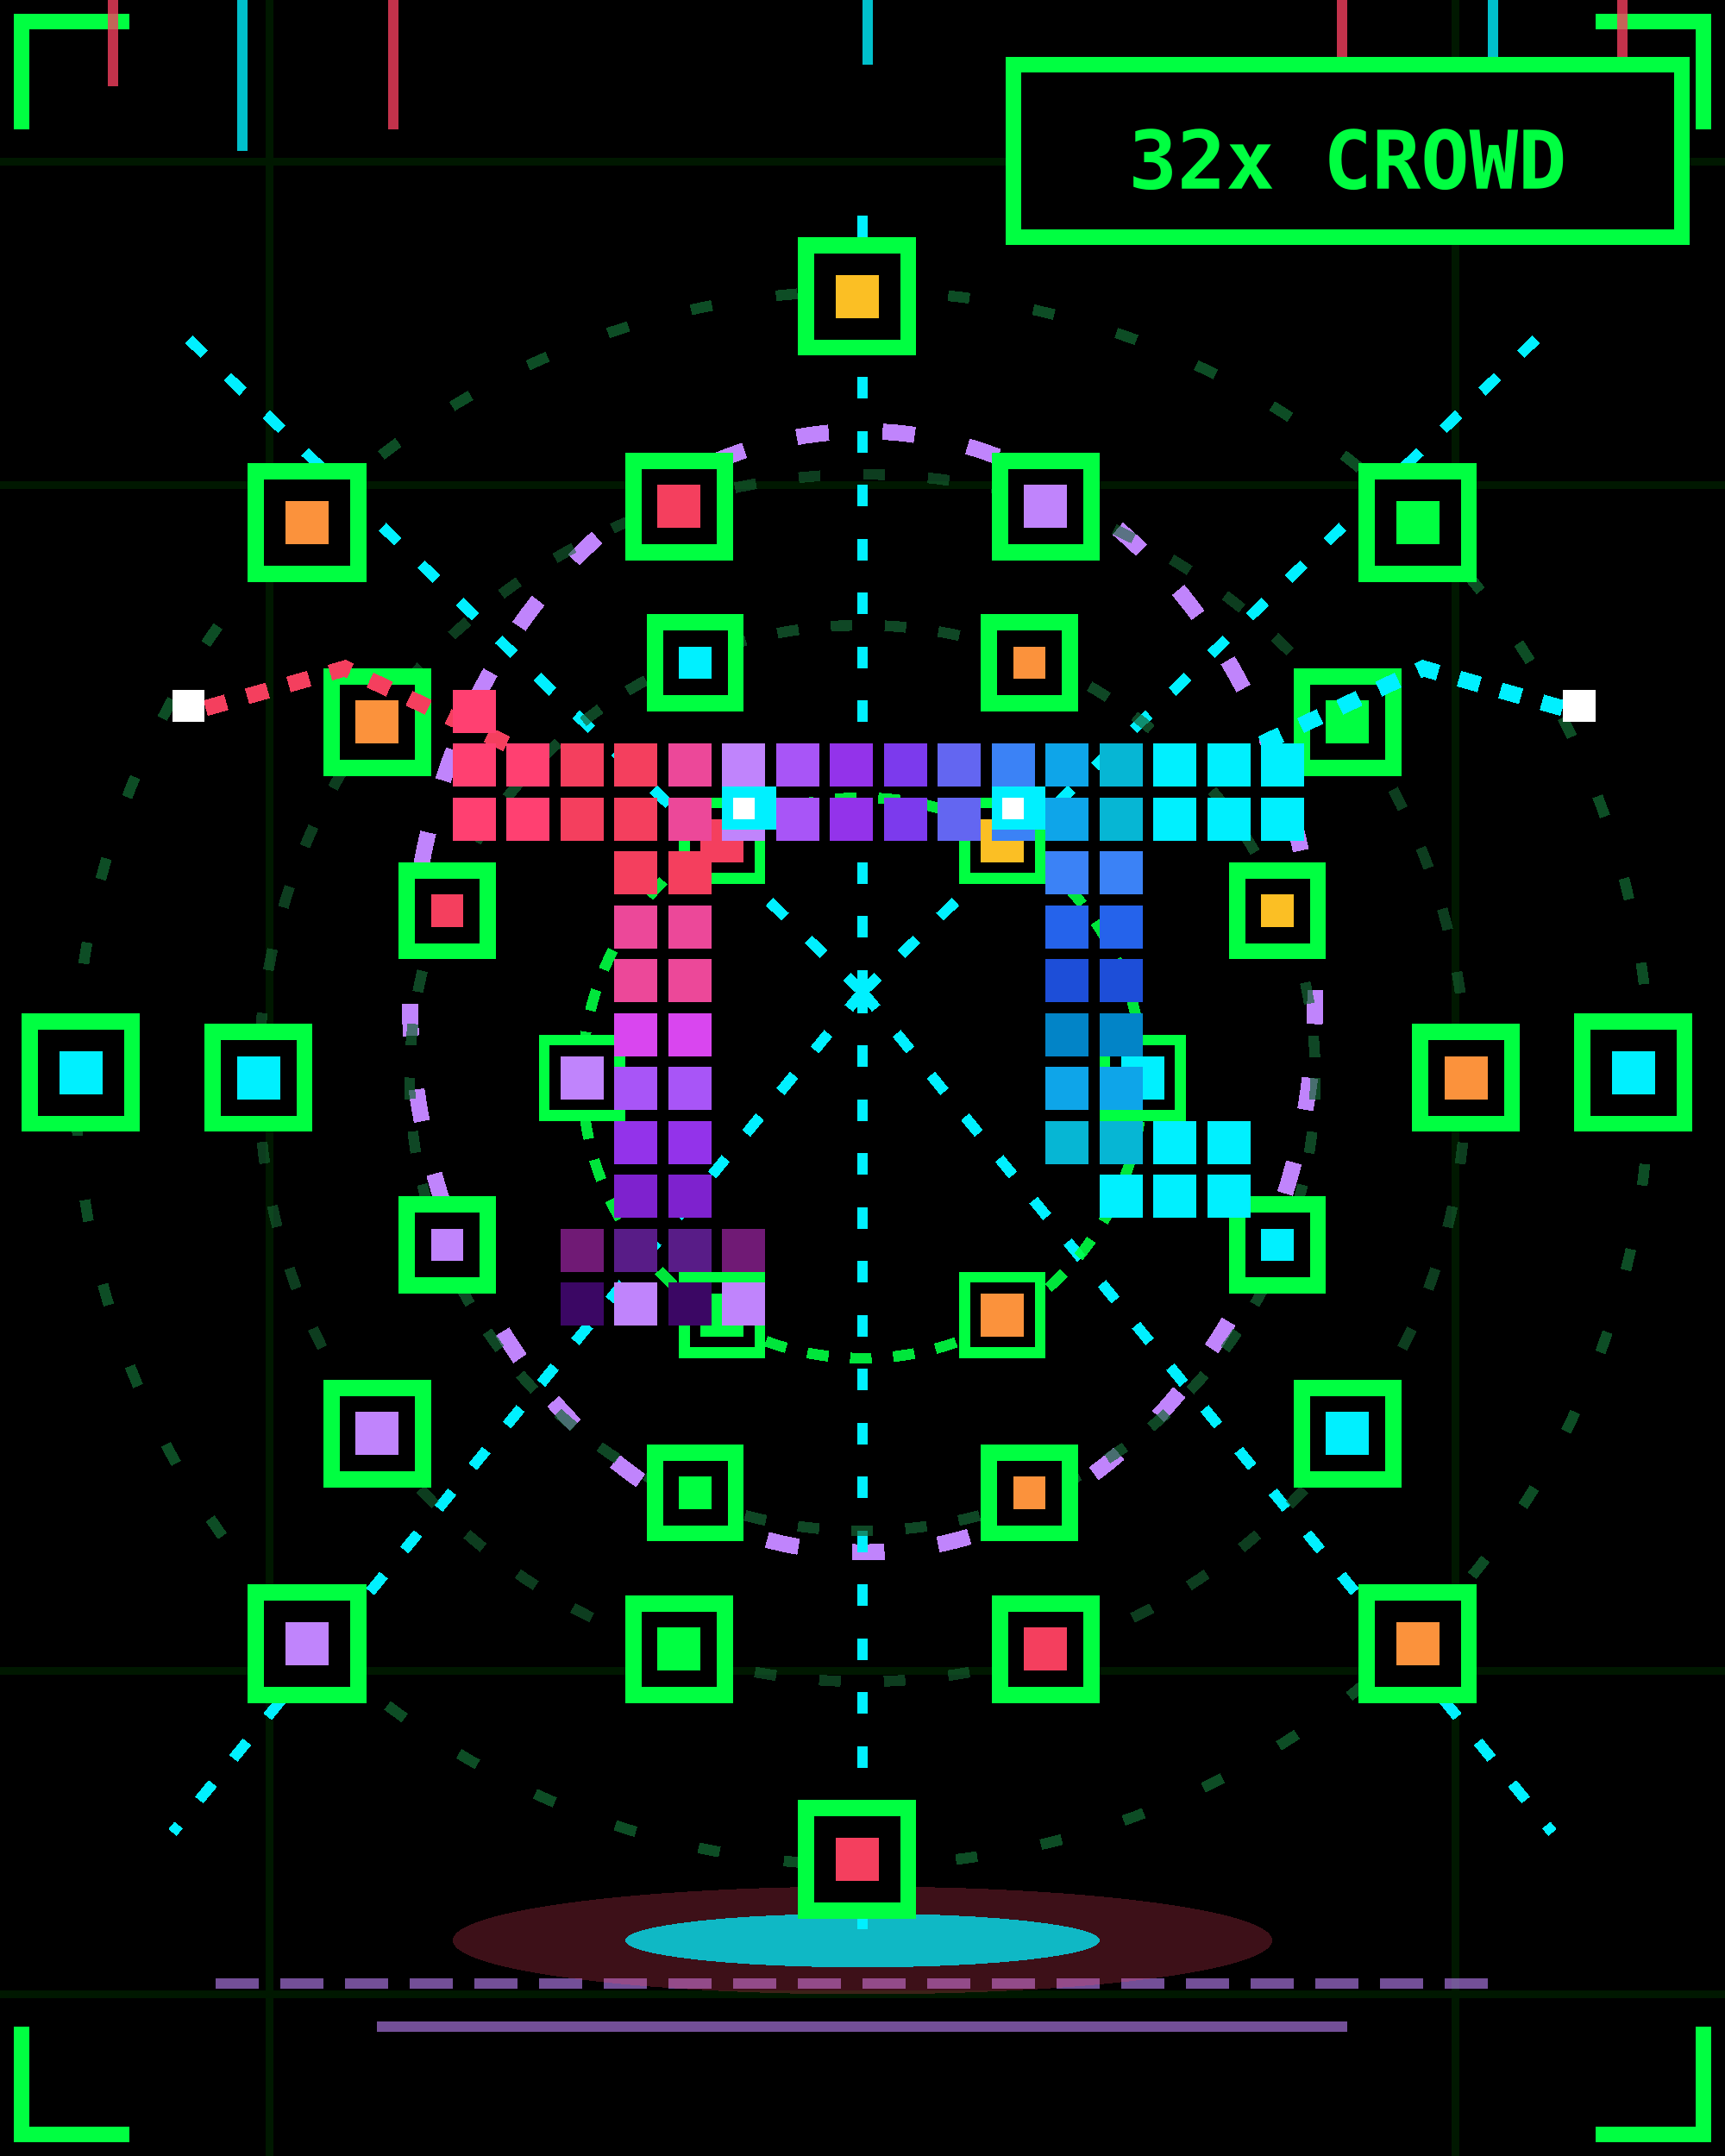
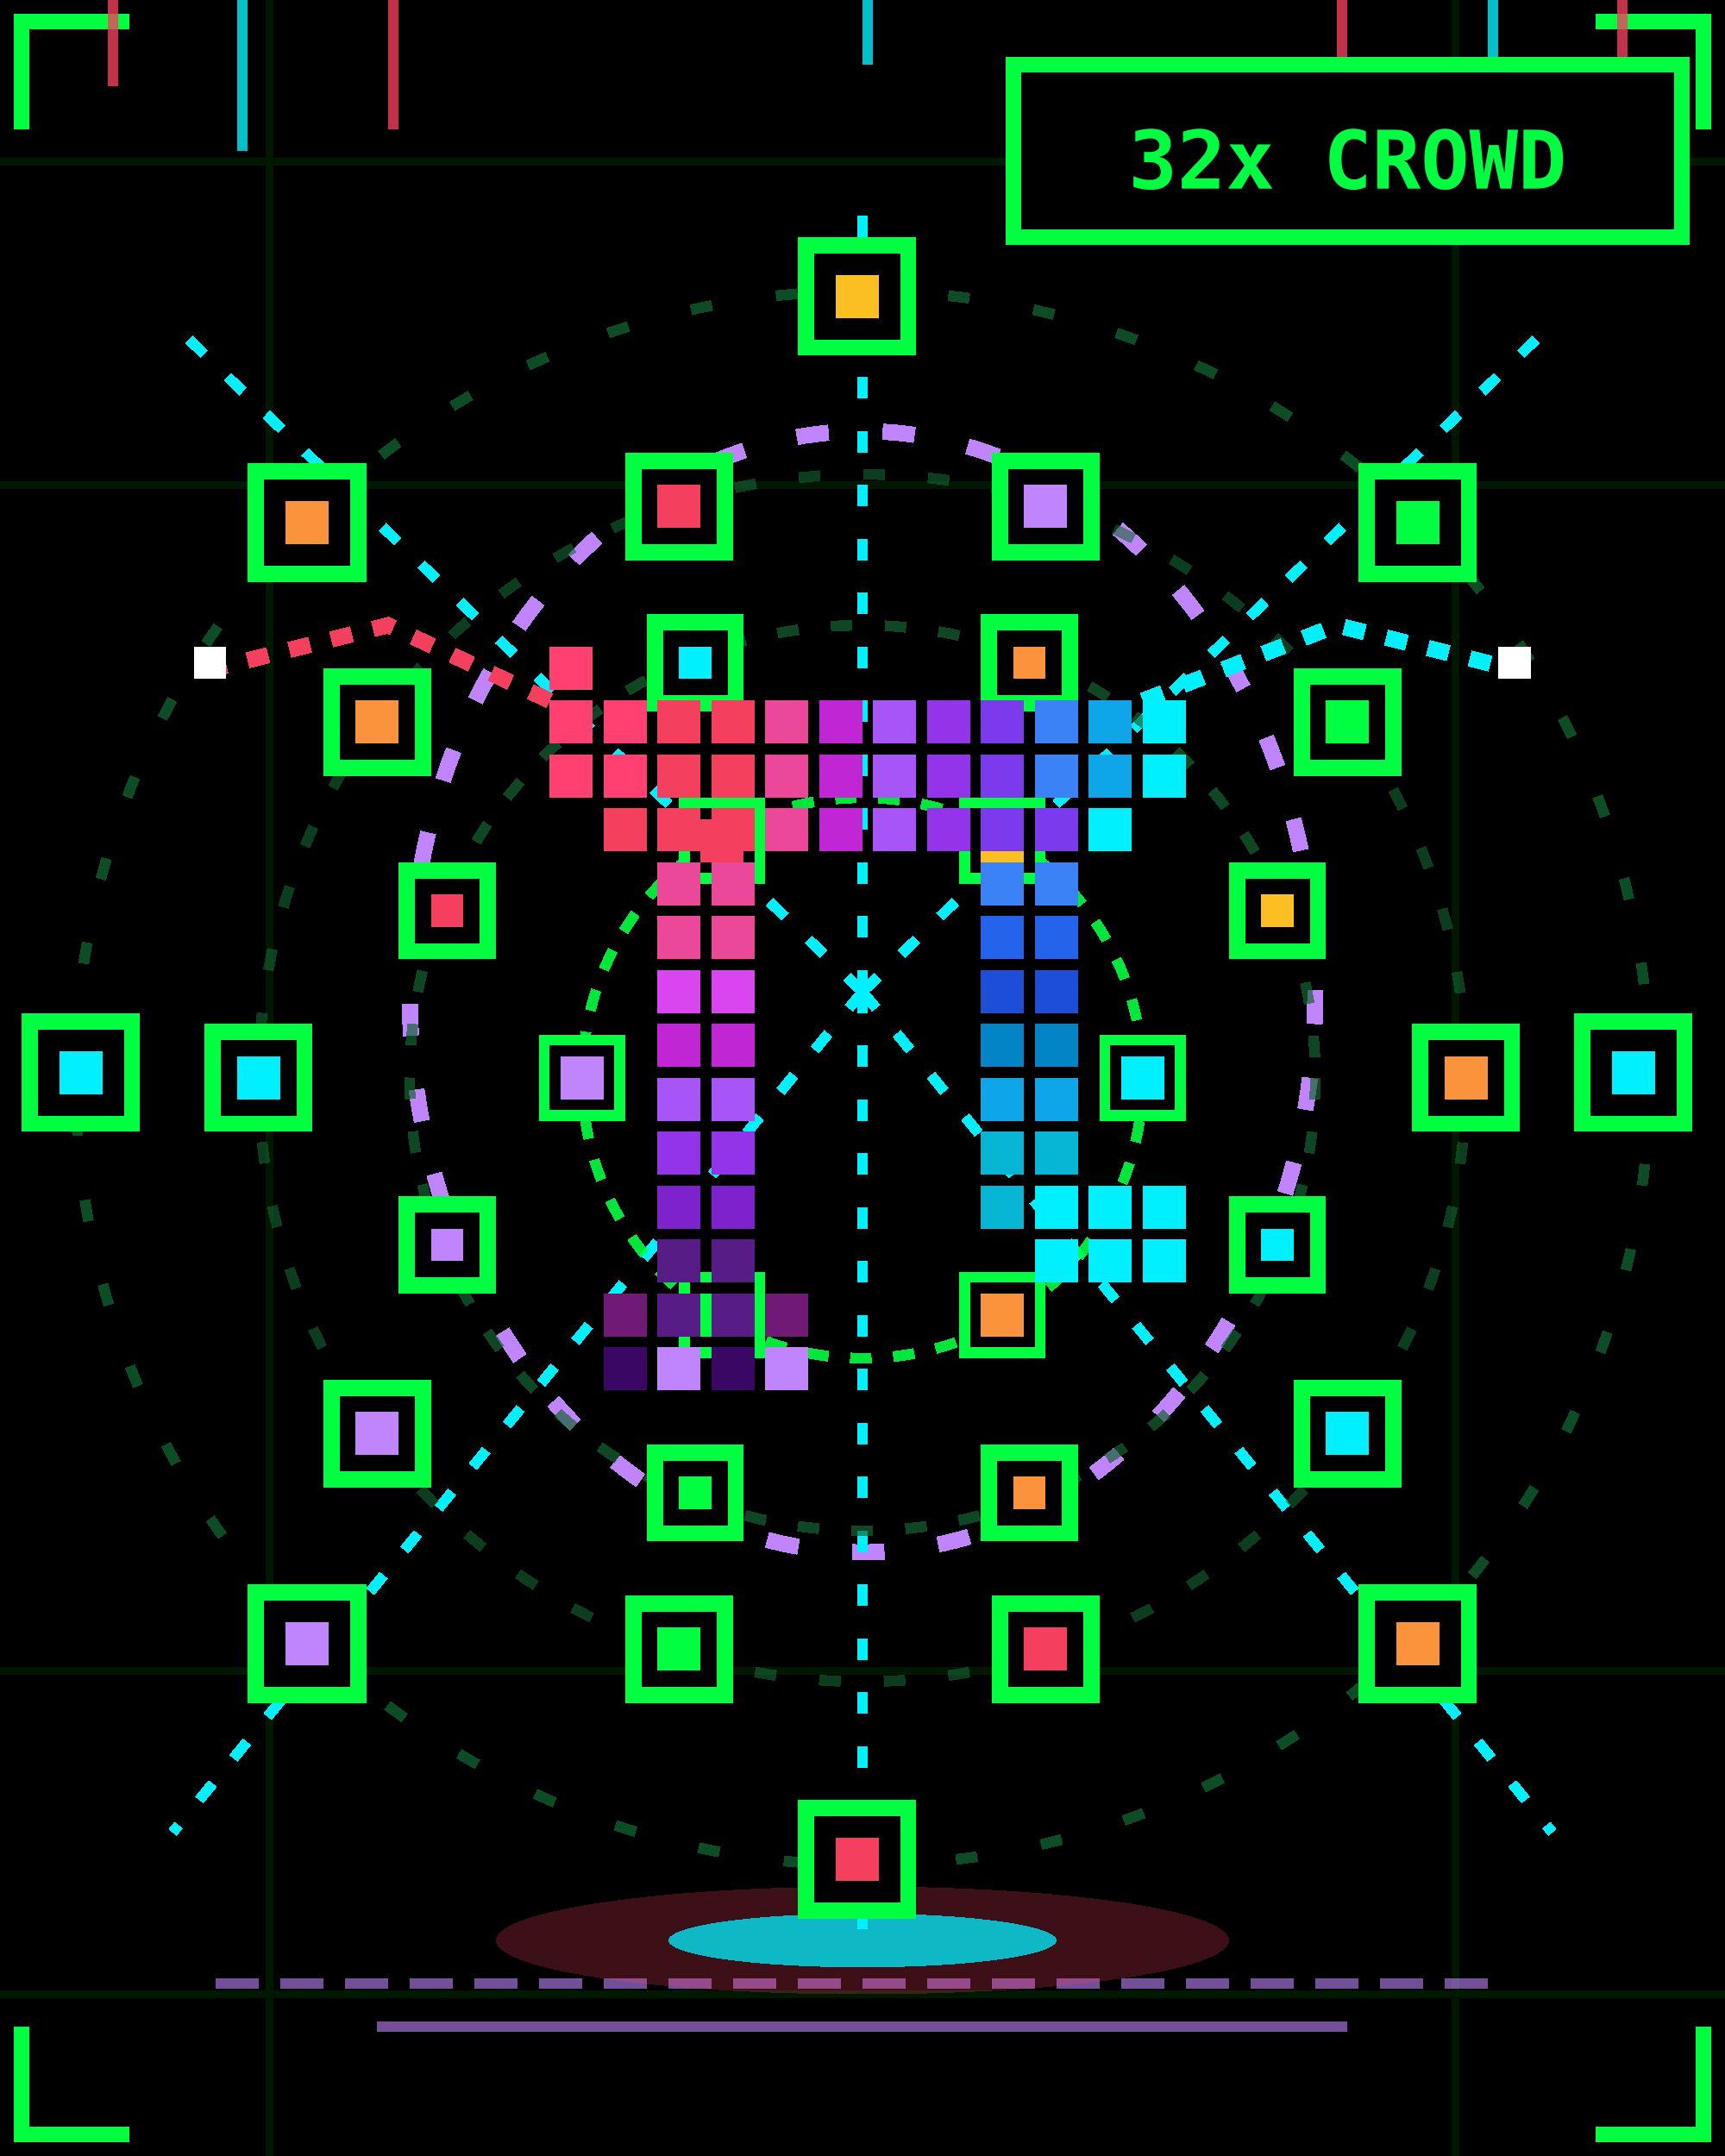
<svg xmlns="http://www.w3.org/2000/svg" viewBox="0 0 160 200" width="100%" height="100%" preserveAspectRatio="none" shape-rendering="crispEdges">
  <defs>
    <pattern id="piHalftone" x="0" y="0" width="4" height="4" patternUnits="userSpaceOnUse">
      <rect width="4" height="4" fill="#180b2c" />
      <rect x="0" y="0" width="2" height="2" fill="#c084fc" />
      <rect x="2" y="2" width="2" height="2" fill="#c084fc" />
    </pattern>
  </defs>
  <style>
    @keyframes vortexRing1 { 0% { transform: rotate(0deg); } 100% { transform: rotate(360deg); } }
    @keyframes vortexRing2 { 0% { transform: rotate(360deg); } 100% { transform: rotate(0deg); } }
    @keyframes vortexRing3 { 0% { transform: rotate(0deg); } 100% { transform: rotate(360deg); } }
    @keyframes vortexRing4 { 0% { transform: rotate(360deg); } 100% { transform: rotate(0deg); } }
    @keyframes levitateCenter { 0%, 100% { transform: translateY(0px); } 50% { transform: translateY(-4px); } }
    @keyframes psychicWaveWide { 0% { transform: scale(0.3); opacity: 0.9; } 50% { opacity: 0.4; } 100% { transform: scale(1.5); opacity: 0; } }
    @keyframes lightningFlicker { 0%, 100% { opacity: 0.15; } 50% { opacity: 1; } }
    @keyframes rainFall1 { 0% { transform: translateY(-10px); opacity: 0; } 30% { opacity: 0.9; } 80% { opacity: 0.9; } 100% { transform: translateY(205px); opacity: 0; } }
    @keyframes rainFall2 { 0% { transform: translateY(-10px); opacity: 0; } 30% { opacity: 0.9; } 80% { opacity: 0.9; } 100% { transform: translateY(205px); opacity: 0; } }

    .ring-1 { animation: vortexRing1 6s steps(8) infinite; transform-origin: 80px 100px; }
    .ring-2 { animation: vortexRing2 10s steps(10) infinite; transform-origin: 80px 100px; }
    .ring-3 { animation: vortexRing3 14s steps(12) infinite; transform-origin: 80px 100px; }
    .ring-4 { animation: vortexRing4 18s steps(16) infinite; transform-origin: 80px 100px; }
    .pip-commander { animation: levitateCenter 1.6s steps(2) infinite; transform-origin: 80px 100px; }
    .psychic-ring-1 { animation: psychicWaveWide 1.8s steps(4) infinite; transform-origin: 80px 92px; }
    .psychic-ring-2 { animation: psychicWaveWide 1.8s steps(4) infinite 0.9s; transform-origin: 80px 92px; }
    .lightning-arc { animation: lightningFlicker 0.4s steps(2) infinite; }
    .rain-stream-1 { animation: rainFall1 2.2s steps(8) infinite; }
    .rain-stream-2 { animation: rainFall2 2.8s steps(8) infinite 1s; }
  </style>
  <rect width="160" height="200" fill="#000000" />
  <g stroke="#003b00" stroke-width="0.75" opacity="0.4">
    <line x1="0" y1="15" x2="160" y2="15" />
    <line x1="0" y1="45" x2="160" y2="45" />
    <line x1="0" y1="155" x2="160" y2="155" />
    <line x1="0" y1="185" x2="160" y2="185" />
    <line x1="25" y1="0" x2="25" y2="200" />
    <line x1="135" y1="0" x2="135" y2="200" />
  </g>
  <g stroke="#00ff41" stroke-width="1.5" fill="none">
    <path d="M2,12 L2,2 L12,2" />
    <path d="M158,12 L158,2 L148,2" />
    <path d="M2,188 L2,198 L12,198" />
    <path d="M158,188 L158,198 L148,198" />
  </g>
  <g class="rain-stream-1" fill="#f43f5e" opacity="0.8">
    <rect x="10" y="0" width="1" height="8" />
    <rect x="36" y="0" width="1" height="12" />
    <rect x="124" y="0" width="1" height="10" />
    <rect x="150" y="0" width="1" height="8" />
  </g>
  <g class="rain-stream-2" fill="#00f0ff" opacity="0.8">
    <rect x="22" y="0" width="1" height="14" />
    <rect x="80" y="0" width="1" height="6" />
    <rect x="138" y="0" width="1" height="14" />
  </g>
  <g fill="none" stroke="#c084fc" stroke-width="1.5" stroke-dasharray="3,5">
    <ellipse cx="80" cy="92" rx="42" ry="52" class="psychic-ring-1" />
    <ellipse cx="80" cy="92" rx="42" ry="52" class="psychic-ring-2" />
  </g>
  <g opacity="0.6" stroke="#c084fc" stroke-width="1">
    <line x1="20" y1="184" x2="140" y2="184" stroke-dasharray="4,2" />
    <line x1="35" y1="188" x2="125" y2="188" />
  </g>
-   <ellipse cx="80" cy="180" rx="38" ry="5" fill="#f43f5e" opacity="0.25" />
-   <ellipse cx="80" cy="180" rx="22" ry="2.5" fill="#00f0ff" opacity="0.75" />
+   <ellipse cx="80" cy="180" rx="34" ry="5" fill="#f43f5e" opacity="0.25" />
+   <ellipse cx="80" cy="180" rx="18" ry="2.5" fill="#00f0ff" opacity="0.75" />
  <g class="lightning-arc" stroke="#00f0ff" stroke-width="1" stroke-dasharray="2,3" fill="none">
    <line x1="80" y1="92" x2="16" y2="30" />
    <line x1="80" y1="92" x2="144" y2="30" />
    <line x1="80" y1="92" x2="16" y2="170" />
    <line x1="80" y1="92" x2="144" y2="170" />
    <line x1="80" y1="92" x2="80" y2="20" />
    <line x1="80" y1="92" x2="80" y2="180" />
  </g>
  <g class="ring-4">
    <circle cx="80" cy="100" r="73" fill="none" stroke="#15803d" stroke-width="1" stroke-dasharray="2,6" opacity="0.6" />
    <g transform="translate(146, 94)">
      <rect width="11" height="11" fill="#00ff41" />
      <rect x="1.5" y="1.5" width="8" height="8" fill="#000" />
      <rect x="3.5" y="3.5" width="4" height="4" fill="#00f0ff" />
    </g>
    <g transform="translate(126, 147)">
      <rect width="11" height="11" fill="#00ff41" />
      <rect x="1.5" y="1.5" width="8" height="8" fill="#000" />
      <rect x="3.5" y="3.5" width="4" height="4" fill="#fb923c" />
    </g>
    <g transform="translate(74, 167)">
      <rect width="11" height="11" fill="#00ff41" />
      <rect x="1.5" y="1.5" width="8" height="8" fill="#000" />
      <rect x="3.5" y="3.5" width="4" height="4" fill="#f43f5e" />
    </g>
    <g transform="translate(23, 147)">
      <rect width="11" height="11" fill="#00ff41" />
      <rect x="1.5" y="1.5" width="8" height="8" fill="#000" />
      <rect x="3.5" y="3.5" width="4" height="4" fill="#c084fc" />
    </g>
    <g transform="translate(2, 94)">
      <rect width="11" height="11" fill="#00ff41" />
      <rect x="1.5" y="1.5" width="8" height="8" fill="#000" />
      <rect x="3.5" y="3.5" width="4" height="4" fill="#00f0ff" />
    </g>
    <g transform="translate(23, 43)">
      <rect width="11" height="11" fill="#00ff41" />
      <rect x="1.5" y="1.5" width="8" height="8" fill="#000" />
      <rect x="3.5" y="3.5" width="4" height="4" fill="#fb923c" />
    </g>
    <g transform="translate(74, 22)">
      <rect width="11" height="11" fill="#00ff41" />
      <rect x="1.5" y="1.5" width="8" height="8" fill="#000" />
      <rect x="3.5" y="3.5" width="4" height="4" fill="#fbbf24" />
    </g>
    <g transform="translate(126, 43)">
      <rect width="11" height="11" fill="#00ff41" />
      <rect x="1.5" y="1.5" width="8" height="8" fill="#000" />
      <rect x="3.5" y="3.5" width="4" height="4" fill="#00ff41" />
    </g>
  </g>
  <g class="ring-3">
    <circle cx="80" cy="100" r="56" fill="none" stroke="#166534" stroke-width="1" stroke-dasharray="2,4" opacity="0.6" />
    <g transform="translate(131, 95)">
      <rect width="10" height="10" fill="#00ff41" />
      <rect x="1.5" y="1.5" width="7" height="7" fill="#000" />
      <rect x="3" y="3" width="4" height="4" fill="#fb923c" />
    </g>
    <g transform="translate(120, 128)">
      <rect width="10" height="10" fill="#00ff41" />
      <rect x="1.5" y="1.5" width="7" height="7" fill="#000" />
      <rect x="3" y="3" width="4" height="4" fill="#00f0ff" />
    </g>
    <g transform="translate(92, 148)">
      <rect width="10" height="10" fill="#00ff41" />
      <rect x="1.5" y="1.5" width="7" height="7" fill="#000" />
      <rect x="3" y="3" width="4" height="4" fill="#f43f5e" />
    </g>
    <g transform="translate(58, 148)">
      <rect width="10" height="10" fill="#00ff41" />
      <rect x="1.5" y="1.5" width="7" height="7" fill="#000" />
      <rect x="3" y="3" width="4" height="4" fill="#00ff41" />
    </g>
    <g transform="translate(30, 128)">
      <rect width="10" height="10" fill="#00ff41" />
      <rect x="1.5" y="1.5" width="7" height="7" fill="#000" />
      <rect x="3" y="3" width="4" height="4" fill="#c084fc" />
    </g>
    <g transform="translate(19, 95)">
      <rect width="10" height="10" fill="#00ff41" />
      <rect x="1.5" y="1.5" width="7" height="7" fill="#000" />
      <rect x="3" y="3" width="4" height="4" fill="#00f0ff" />
    </g>
    <g transform="translate(30, 62)">
      <rect width="10" height="10" fill="#00ff41" />
      <rect x="1.5" y="1.5" width="7" height="7" fill="#000" />
      <rect x="3" y="3" width="4" height="4" fill="#fb923c" />
    </g>
    <g transform="translate(58, 42)">
      <rect width="10" height="10" fill="#00ff41" />
      <rect x="1.5" y="1.5" width="7" height="7" fill="#000" />
      <rect x="3" y="3" width="4" height="4" fill="#f43f5e" />
    </g>
    <g transform="translate(92, 42)">
      <rect width="10" height="10" fill="#00ff41" />
      <rect x="1.5" y="1.5" width="7" height="7" fill="#000" />
      <rect x="3" y="3" width="4" height="4" fill="#c084fc" />
    </g>
    <g transform="translate(120, 62)">
      <rect width="10" height="10" fill="#00ff41" />
      <rect x="1.5" y="1.5" width="7" height="7" fill="#000" />
      <rect x="3" y="3" width="4" height="4" fill="#00ff41" />
    </g>
  </g>
  <g class="ring-2">
    <circle cx="80" cy="100" r="42" fill="none" stroke="#166534" stroke-width="1" stroke-dasharray="2,3" opacity="0.7" />
    <g transform="translate(114, 111)">
      <rect width="9" height="9" fill="#00ff41" />
      <rect x="1.5" y="1.5" width="6" height="6" fill="#000" />
      <rect x="3" y="3" width="3" height="3" fill="#00f0ff" />
    </g>
    <g transform="translate(91, 134)">
      <rect width="9" height="9" fill="#00ff41" />
      <rect x="1.5" y="1.5" width="6" height="6" fill="#000" />
      <rect x="3" y="3" width="3" height="3" fill="#fb923c" />
    </g>
    <g transform="translate(60, 134)">
      <rect width="9" height="9" fill="#00ff41" />
      <rect x="1.5" y="1.5" width="6" height="6" fill="#000" />
      <rect x="3" y="3" width="3" height="3" fill="#00ff41" />
    </g>
    <g transform="translate(37, 111)">
      <rect width="9" height="9" fill="#00ff41" />
      <rect x="1.5" y="1.5" width="6" height="6" fill="#000" />
      <rect x="3" y="3" width="3" height="3" fill="#c084fc" />
    </g>
    <g transform="translate(37, 80)">
      <rect width="9" height="9" fill="#00ff41" />
      <rect x="1.5" y="1.5" width="6" height="6" fill="#000" />
      <rect x="3" y="3" width="3" height="3" fill="#f43f5e" />
    </g>
    <g transform="translate(60, 57)">
      <rect width="9" height="9" fill="#00ff41" />
      <rect x="1.5" y="1.5" width="6" height="6" fill="#000" />
      <rect x="3" y="3" width="3" height="3" fill="#00f0ff" />
    </g>
    <g transform="translate(91, 57)">
      <rect width="9" height="9" fill="#00ff41" />
      <rect x="1.5" y="1.5" width="6" height="6" fill="#000" />
      <rect x="3" y="3" width="3" height="3" fill="#fb923c" />
    </g>
    <g transform="translate(114, 80)">
      <rect width="9" height="9" fill="#00ff41" />
      <rect x="1.5" y="1.5" width="6" height="6" fill="#000" />
      <rect x="3" y="3" width="3" height="3" fill="#fbbf24" />
    </g>
  </g>
  <g class="ring-1">
    <circle cx="80" cy="100" r="26" fill="none" stroke="#00ff41" stroke-width="1" stroke-dasharray="2,2" opacity="0.9" />
    <g transform="translate(102, 96)">
      <rect width="8" height="8" fill="#00ff41" />
      <rect x="1" y="1" width="6" height="6" fill="#000" />
      <rect x="2" y="2" width="4" height="4" fill="#00f0ff" />
    </g>
    <g transform="translate(89, 118)">
      <rect width="8" height="8" fill="#00ff41" />
      <rect x="1" y="1" width="6" height="6" fill="#000" />
      <rect x="2" y="2" width="4" height="4" fill="#fb923c" />
    </g>
    <g transform="translate(63, 118)">
      <rect width="8" height="8" fill="#00ff41" />
      <rect x="1" y="1" width="6" height="6" fill="#000" />
      <rect x="2" y="2" width="4" height="4" fill="#00ff41" />
    </g>
    <g transform="translate(50, 96)">
      <rect width="8" height="8" fill="#00ff41" />
      <rect x="1" y="1" width="6" height="6" fill="#000" />
      <rect x="2" y="2" width="4" height="4" fill="#c084fc" />
    </g>
    <g transform="translate(63, 74)">
      <rect width="8" height="8" fill="#00ff41" />
      <rect x="1" y="1" width="6" height="6" fill="#000" />
      <rect x="2" y="2" width="4" height="4" fill="#f43f5e" />
    </g>
    <g transform="translate(89, 74)">
      <rect width="8" height="8" fill="#00ff41" />
      <rect x="1" y="1" width="6" height="6" fill="#000" />
      <rect x="2" y="2" width="4" height="4" fill="#fbbf24" />
    </g>
  </g>
  <g class="pip-commander">
-     <path d="M47,69 L32,62 L18,66" stroke="#f43f5e" stroke-width="1.5" fill="none" stroke-dasharray="2,2" />
-     <rect x="16" y="64" width="3" height="3" fill="#ffffff" />
-     <path d="M117,69 L132,62 L146,66" stroke="#00f0ff" stroke-width="1.5" fill="none" stroke-dasharray="2,2" />
-     <rect x="145" y="64" width="3" height="3" fill="#ffffff" />
-     <rect x="42" y="64" width="4" height="4" fill="#ff4071" />
-     <rect x="42" y="69" width="4" height="4" fill="#ff4071" />
-     <rect x="42" y="74" width="4" height="4" fill="#ff4071" />
-     <rect x="47" y="69" width="4" height="4" fill="#ff4071" />
-     <rect x="52" y="69" width="4" height="4" fill="#f43f5e" />
-     <rect x="57" y="69" width="4" height="4" fill="#f43f5e" />
-     <rect x="62" y="69" width="4" height="4" fill="#ec4899" />
-     <rect x="67" y="69" width="4" height="4" fill="#c084fc" />
-     <rect x="72" y="69" width="4" height="4" fill="#a855f7" />
-     <rect x="77" y="69" width="4" height="4" fill="#9333ea" />
-     <rect x="82" y="69" width="4" height="4" fill="#7c3aed" />
-     <rect x="87" y="69" width="4" height="4" fill="#6366f1" />
-     <rect x="92" y="69" width="4" height="4" fill="#3b82f6" />
-     <rect x="97" y="69" width="4" height="4" fill="#0ea5e9" />
-     <rect x="102" y="69" width="4" height="4" fill="#06b6d4" />
-     <rect x="107" y="69" width="4" height="4" fill="#00f0ff" />
-     <rect x="112" y="69" width="4" height="4" fill="#00f0ff" />
-     <rect x="117" y="69" width="4" height="4" fill="#00f0ff" />
-     <rect x="117" y="74" width="4" height="4" fill="#00f0ff" />
-     <rect x="47" y="74" width="4" height="4" fill="#ff4071" />
-     <rect x="52" y="74" width="4" height="4" fill="#f43f5e" />
-     <rect x="57" y="74" width="4" height="4" fill="#f43f5e" />
-     <rect x="62" y="74" width="4" height="4" fill="#ec4899" />
-     <rect x="67" y="74" width="4" height="4" fill="#c084fc" />
-     <rect x="72" y="74" width="4" height="4" fill="#a855f7" />
-     <rect x="77" y="74" width="4" height="4" fill="#9333ea" />
-     <rect x="82" y="74" width="4" height="4" fill="#7c3aed" />
-     <rect x="87" y="74" width="4" height="4" fill="#6366f1" />
-     <rect x="92" y="74" width="4" height="4" fill="#3b82f6" />
-     <rect x="97" y="74" width="4" height="4" fill="#0ea5e9" />
-     <rect x="102" y="74" width="4" height="4" fill="#06b6d4" />
-     <rect x="107" y="74" width="4" height="4" fill="#00f0ff" />
-     <rect x="112" y="74" width="4" height="4" fill="#00f0ff" />
-     <rect x="57" y="79" width="4" height="4" fill="#f43f5e" />
-     <rect x="62" y="79" width="4" height="4" fill="#f43f5e" />
-     <rect x="57" y="84" width="4" height="4" fill="#ec4899" />
-     <rect x="62" y="84" width="4" height="4" fill="#ec4899" />
-     <rect x="57" y="89" width="4" height="4" fill="#ec4899" />
-     <rect x="62" y="89" width="4" height="4" fill="#ec4899" />
-     <rect x="57" y="94" width="4" height="4" fill="#d946ef" />
-     <rect x="62" y="94" width="4" height="4" fill="#d946ef" />
-     <rect x="57" y="99" width="4" height="4" fill="#a855f7" />
-     <rect x="62" y="99" width="4" height="4" fill="#a855f7" />
-     <rect x="57" y="104" width="4" height="4" fill="#9333ea" />
-     <rect x="62" y="104" width="4" height="4" fill="#9333ea" />
-     <rect x="57" y="109" width="4" height="4" fill="#7e22ce" />
-     <rect x="62" y="109" width="4" height="4" fill="#7e22ce" />
-     <rect x="52" y="114" width="4" height="4" fill="#701a75" />
-     <rect x="57" y="114" width="4" height="4" fill="#581c87" />
-     <rect x="62" y="114" width="4" height="4" fill="#581c87" />
-     <rect x="67" y="114" width="4" height="4" fill="#701a75" />
-     <rect x="52" y="119" width="4" height="4" fill="#3b0764" />
-     <rect x="57" y="119" width="4" height="4" fill="#c084fc" />
-     <rect x="62" y="119" width="4" height="4" fill="#3b0764" />
-     <rect x="67" y="119" width="4" height="4" fill="#c084fc" />
-     <rect x="97" y="79" width="4" height="4" fill="#3b82f6" />
-     <rect x="102" y="79" width="4" height="4" fill="#3b82f6" />
-     <rect x="97" y="84" width="4" height="4" fill="#2563eb" />
-     <rect x="102" y="84" width="4" height="4" fill="#2563eb" />
-     <rect x="97" y="89" width="4" height="4" fill="#1d4ed8" />
-     <rect x="102" y="89" width="4" height="4" fill="#1d4ed8" />
-     <rect x="97" y="94" width="4" height="4" fill="#0284c7" />
-     <rect x="102" y="94" width="4" height="4" fill="#0284c7" />
-     <rect x="97" y="99" width="4" height="4" fill="#0ea5e9" />
-     <rect x="102" y="99" width="4" height="4" fill="#0ea5e9" />
-     <rect x="97" y="104" width="4" height="4" fill="#06b6d4" />
-     <rect x="102" y="104" width="4" height="4" fill="#06b6d4" />
-     <rect x="107" y="104" width="4" height="4" fill="#00f0ff" />
-     <rect x="102" y="109" width="4" height="4" fill="#00f0ff" />
-     <rect x="107" y="109" width="4" height="4" fill="#00f0ff" />
-     <rect x="112" y="109" width="4" height="4" fill="#00f0ff" />
-     <rect x="112" y="104" width="4" height="4" fill="#00f0ff" />
-     <g class="eye-closed">
-       <rect x="67" y="75" width="5" height="2" fill="#00f0ff" />
-       <rect x="92" y="75" width="5" height="2" fill="#00f0ff" />
-     </g>
-     <g class="eye-open">
-       <rect x="67" y="73" width="5" height="4" fill="#00f0ff" />
-       <rect x="68" y="74" width="2" height="2" fill="#ffffff" />
-       <rect x="92" y="73" width="5" height="4" fill="#00f0ff" />
-       <rect x="93" y="74" width="2" height="2" fill="#ffffff" />
-     </g>
+     <path d="M51,65 L36,58 L20,62" stroke="#f43f5e" stroke-width="1.5" fill="none" stroke-dasharray="2,2" />
+     <rect x="18" y="60" width="3" height="3" fill="#ffffff" />
+     <path d="M106,65 L124,58 L140,62" stroke="#00f0ff" stroke-width="1.5" fill="none" stroke-dasharray="2,2" />
+     <rect x="139" y="60" width="3" height="3" fill="#ffffff" />
+     <rect x="51" y="60" width="4" height="4" fill="#ff4071" />
+     <rect x="51" y="65" width="4" height="4" fill="#ff4071" />
+     <rect x="51" y="70" width="4" height="4" fill="#ff4071" />
+     <rect x="56" y="65" width="4" height="4" fill="#ff4071" />
+     <rect x="61" y="65" width="4" height="4" fill="#f43f5e" />
+     <rect x="66" y="65" width="4" height="4" fill="#f43f5e" />
+     <rect x="71" y="65" width="4" height="4" fill="#ec4899" />
+     <rect x="76" y="65" width="4" height="4" fill="#c026d3" />
+     <rect x="81" y="65" width="4" height="4" fill="#a855f7" />
+     <rect x="86" y="65" width="4" height="4" fill="#9333ea" />
+     <rect x="91" y="65" width="4" height="4" fill="#7c3aed" />
+     <rect x="96" y="65" width="4" height="4" fill="#3b82f6" />
+     <rect x="101" y="65" width="4" height="4" fill="#0ea5e9" />
+     <rect x="106" y="65" width="4" height="4" fill="#00f0ff" />
+     <rect x="106" y="70" width="4" height="4" fill="#00f0ff" />
+     <rect x="56" y="70" width="4" height="4" fill="#ff4071" />
+     <rect x="61" y="70" width="4" height="4" fill="#f43f5e" />
+     <rect x="66" y="70" width="4" height="4" fill="#f43f5e" />
+     <rect x="71" y="70" width="4" height="4" fill="#ec4899" />
+     <rect x="76" y="70" width="4" height="4" fill="#c026d3" />
+     <rect x="81" y="70" width="4" height="4" fill="#a855f7" />
+     <rect x="86" y="70" width="4" height="4" fill="#9333ea" />
+     <rect x="91" y="70" width="4" height="4" fill="#7c3aed" />
+     <rect x="96" y="70" width="4" height="4" fill="#3b82f6" />
+     <rect x="101" y="70" width="4" height="4" fill="#0ea5e9" />
+     <rect x="56" y="75" width="4" height="4" fill="#f43f5e" />
+     <rect x="71" y="75" width="4" height="4" fill="#ec4899" />
+     <rect x="76" y="75" width="4" height="4" fill="#c026d3" />
+     <rect x="81" y="75" width="4" height="4" fill="#a855f7" />
+     <rect x="86" y="75" width="4" height="4" fill="#9333ea" />
+     <rect x="101" y="75" width="4" height="4" fill="#00f0ff" />
+     <rect x="61" y="75" width="4" height="4" fill="#f43f5e" />
+     <rect x="66" y="75" width="4" height="4" fill="#f43f5e" />
+     <rect x="61" y="80" width="4" height="4" fill="#ec4899" />
+     <rect x="66" y="80" width="4" height="4" fill="#ec4899" />
+     <rect x="61" y="85" width="4" height="4" fill="#ec4899" />
+     <rect x="66" y="85" width="4" height="4" fill="#ec4899" />
+     <rect x="61" y="90" width="4" height="4" fill="#d946ef" />
+     <rect x="66" y="90" width="4" height="4" fill="#d946ef" />
+     <rect x="61" y="95" width="4" height="4" fill="#c026d3" />
+     <rect x="66" y="95" width="4" height="4" fill="#c026d3" />
+     <rect x="61" y="100" width="4" height="4" fill="#a855f7" />
+     <rect x="66" y="100" width="4" height="4" fill="#a855f7" />
+     <rect x="61" y="105" width="4" height="4" fill="#9333ea" />
+     <rect x="66" y="105" width="4" height="4" fill="#9333ea" />
+     <rect x="61" y="110" width="4" height="4" fill="#7e22ce" />
+     <rect x="66" y="110" width="4" height="4" fill="#7e22ce" />
+     <rect x="61" y="115" width="4" height="4" fill="#581c87" />
+     <rect x="66" y="115" width="4" height="4" fill="#581c87" />
+     <rect x="56" y="120" width="4" height="4" fill="#701a75" />
+     <rect x="61" y="120" width="4" height="4" fill="#581c87" />
+     <rect x="66" y="120" width="4" height="4" fill="#581c87" />
+     <rect x="71" y="120" width="4" height="4" fill="#701a75" />
+     <rect x="56" y="125" width="4" height="4" fill="#3b0764" />
+     <rect x="61" y="125" width="4" height="4" fill="#c084fc" />
+     <rect x="66" y="125" width="4" height="4" fill="#3b0764" />
+     <rect x="71" y="125" width="4" height="4" fill="#c084fc" />
+     <rect x="91" y="75" width="4" height="4" fill="#7c3aed" />
+     <rect x="96" y="75" width="4" height="4" fill="#7c3aed" />
+     <rect x="91" y="80" width="4" height="4" fill="#3b82f6" />
+     <rect x="96" y="80" width="4" height="4" fill="#3b82f6" />
+     <rect x="91" y="85" width="4" height="4" fill="#2563eb" />
+     <rect x="96" y="85" width="4" height="4" fill="#2563eb" />
+     <rect x="91" y="90" width="4" height="4" fill="#1d4ed8" />
+     <rect x="96" y="90" width="4" height="4" fill="#1d4ed8" />
+     <rect x="91" y="95" width="4" height="4" fill="#0284c7" />
+     <rect x="96" y="95" width="4" height="4" fill="#0284c7" />
+     <rect x="91" y="100" width="4" height="4" fill="#0ea5e9" />
+     <rect x="96" y="100" width="4" height="4" fill="#0ea5e9" />
+     <rect x="91" y="105" width="4" height="4" fill="#06b6d4" />
+     <rect x="96" y="105" width="4" height="4" fill="#06b6d4" />
+     <rect x="91" y="110" width="4" height="4" fill="#06b6d4" />
+     <rect x="96" y="110" width="4" height="4" fill="#00f0ff" />
+     <rect x="101" y="110" width="4" height="4" fill="#00f0ff" />
+     <rect x="96" y="115" width="4" height="4" fill="#00f0ff" />
+     <rect x="101" y="115" width="4" height="4" fill="#00f0ff" />
+     <rect x="106" y="115" width="4" height="4" fill="#00f0ff" />
+     <rect x="106" y="110" width="4" height="4" fill="#00f0ff" />
  </g>
  <g transform="translate(94, 6)">
    <rect width="62" height="16" fill="#000000" stroke="#00ff41" stroke-width="1.5" />
    <text x="31" y="11.5" font-family="'Fira Code', monospace" font-size="7.5" font-weight="900" fill="#00ff41" text-anchor="middle">32x CROWD</text>
  </g>
</svg>
